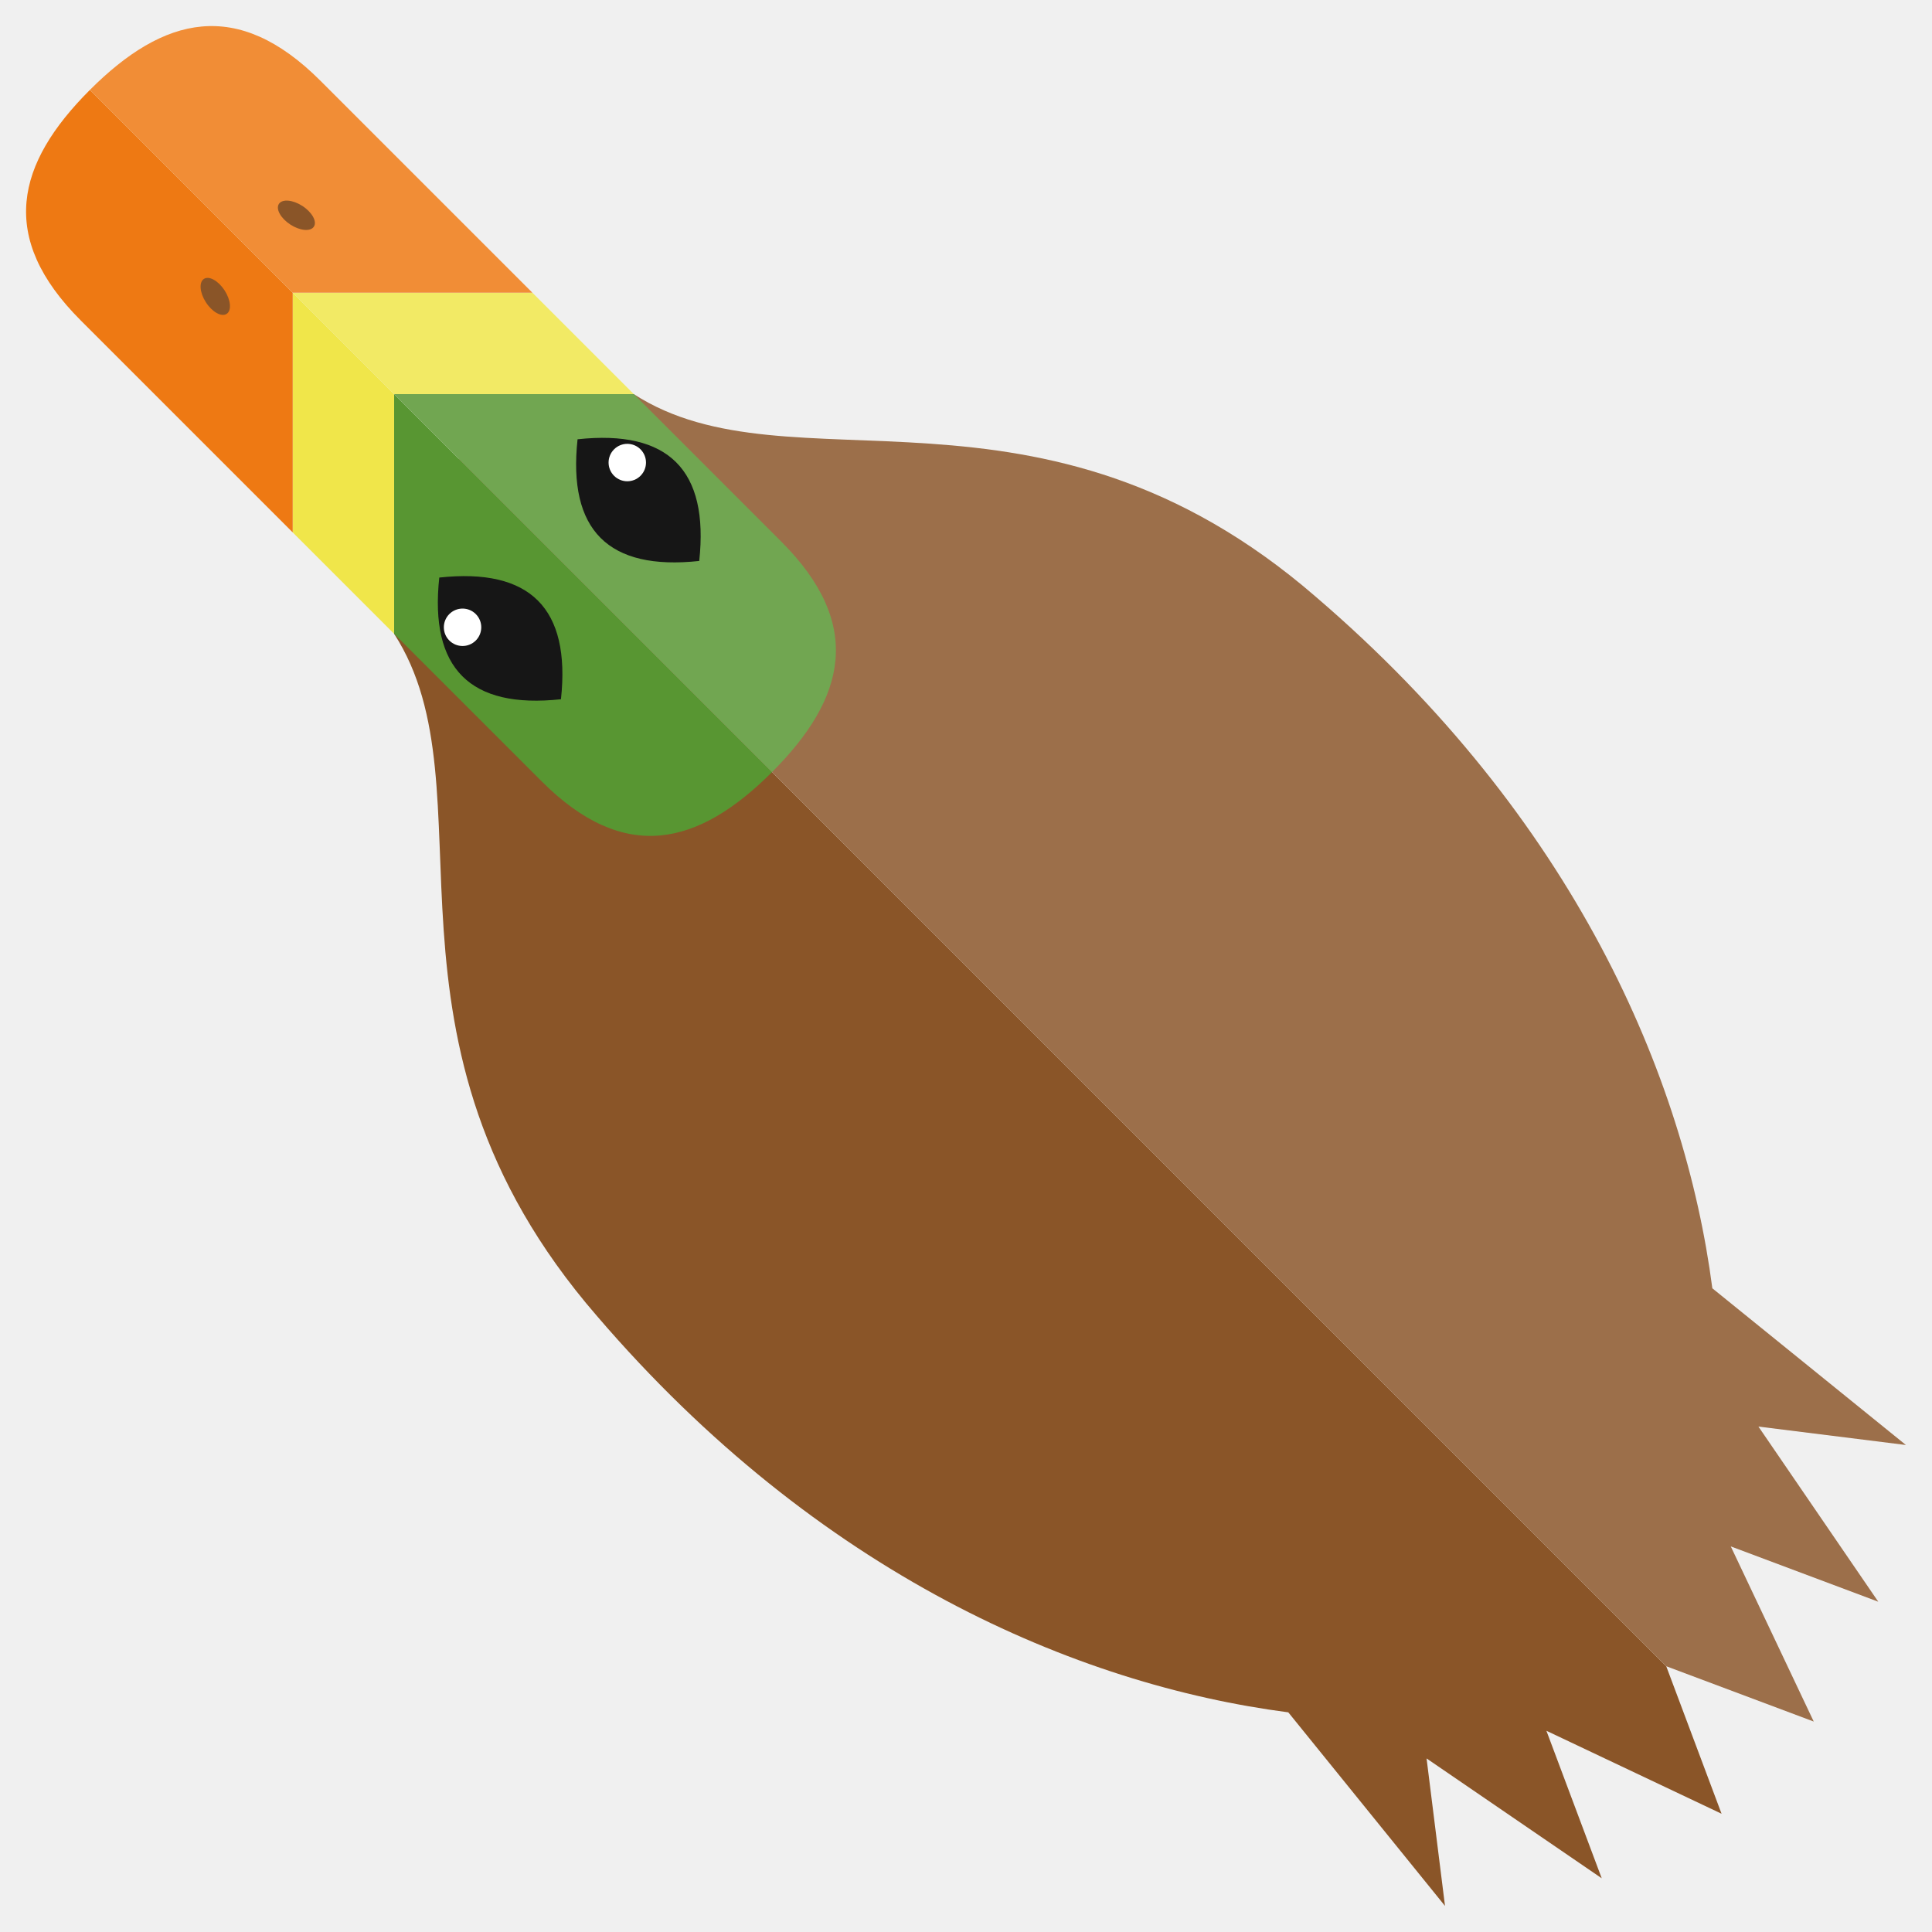
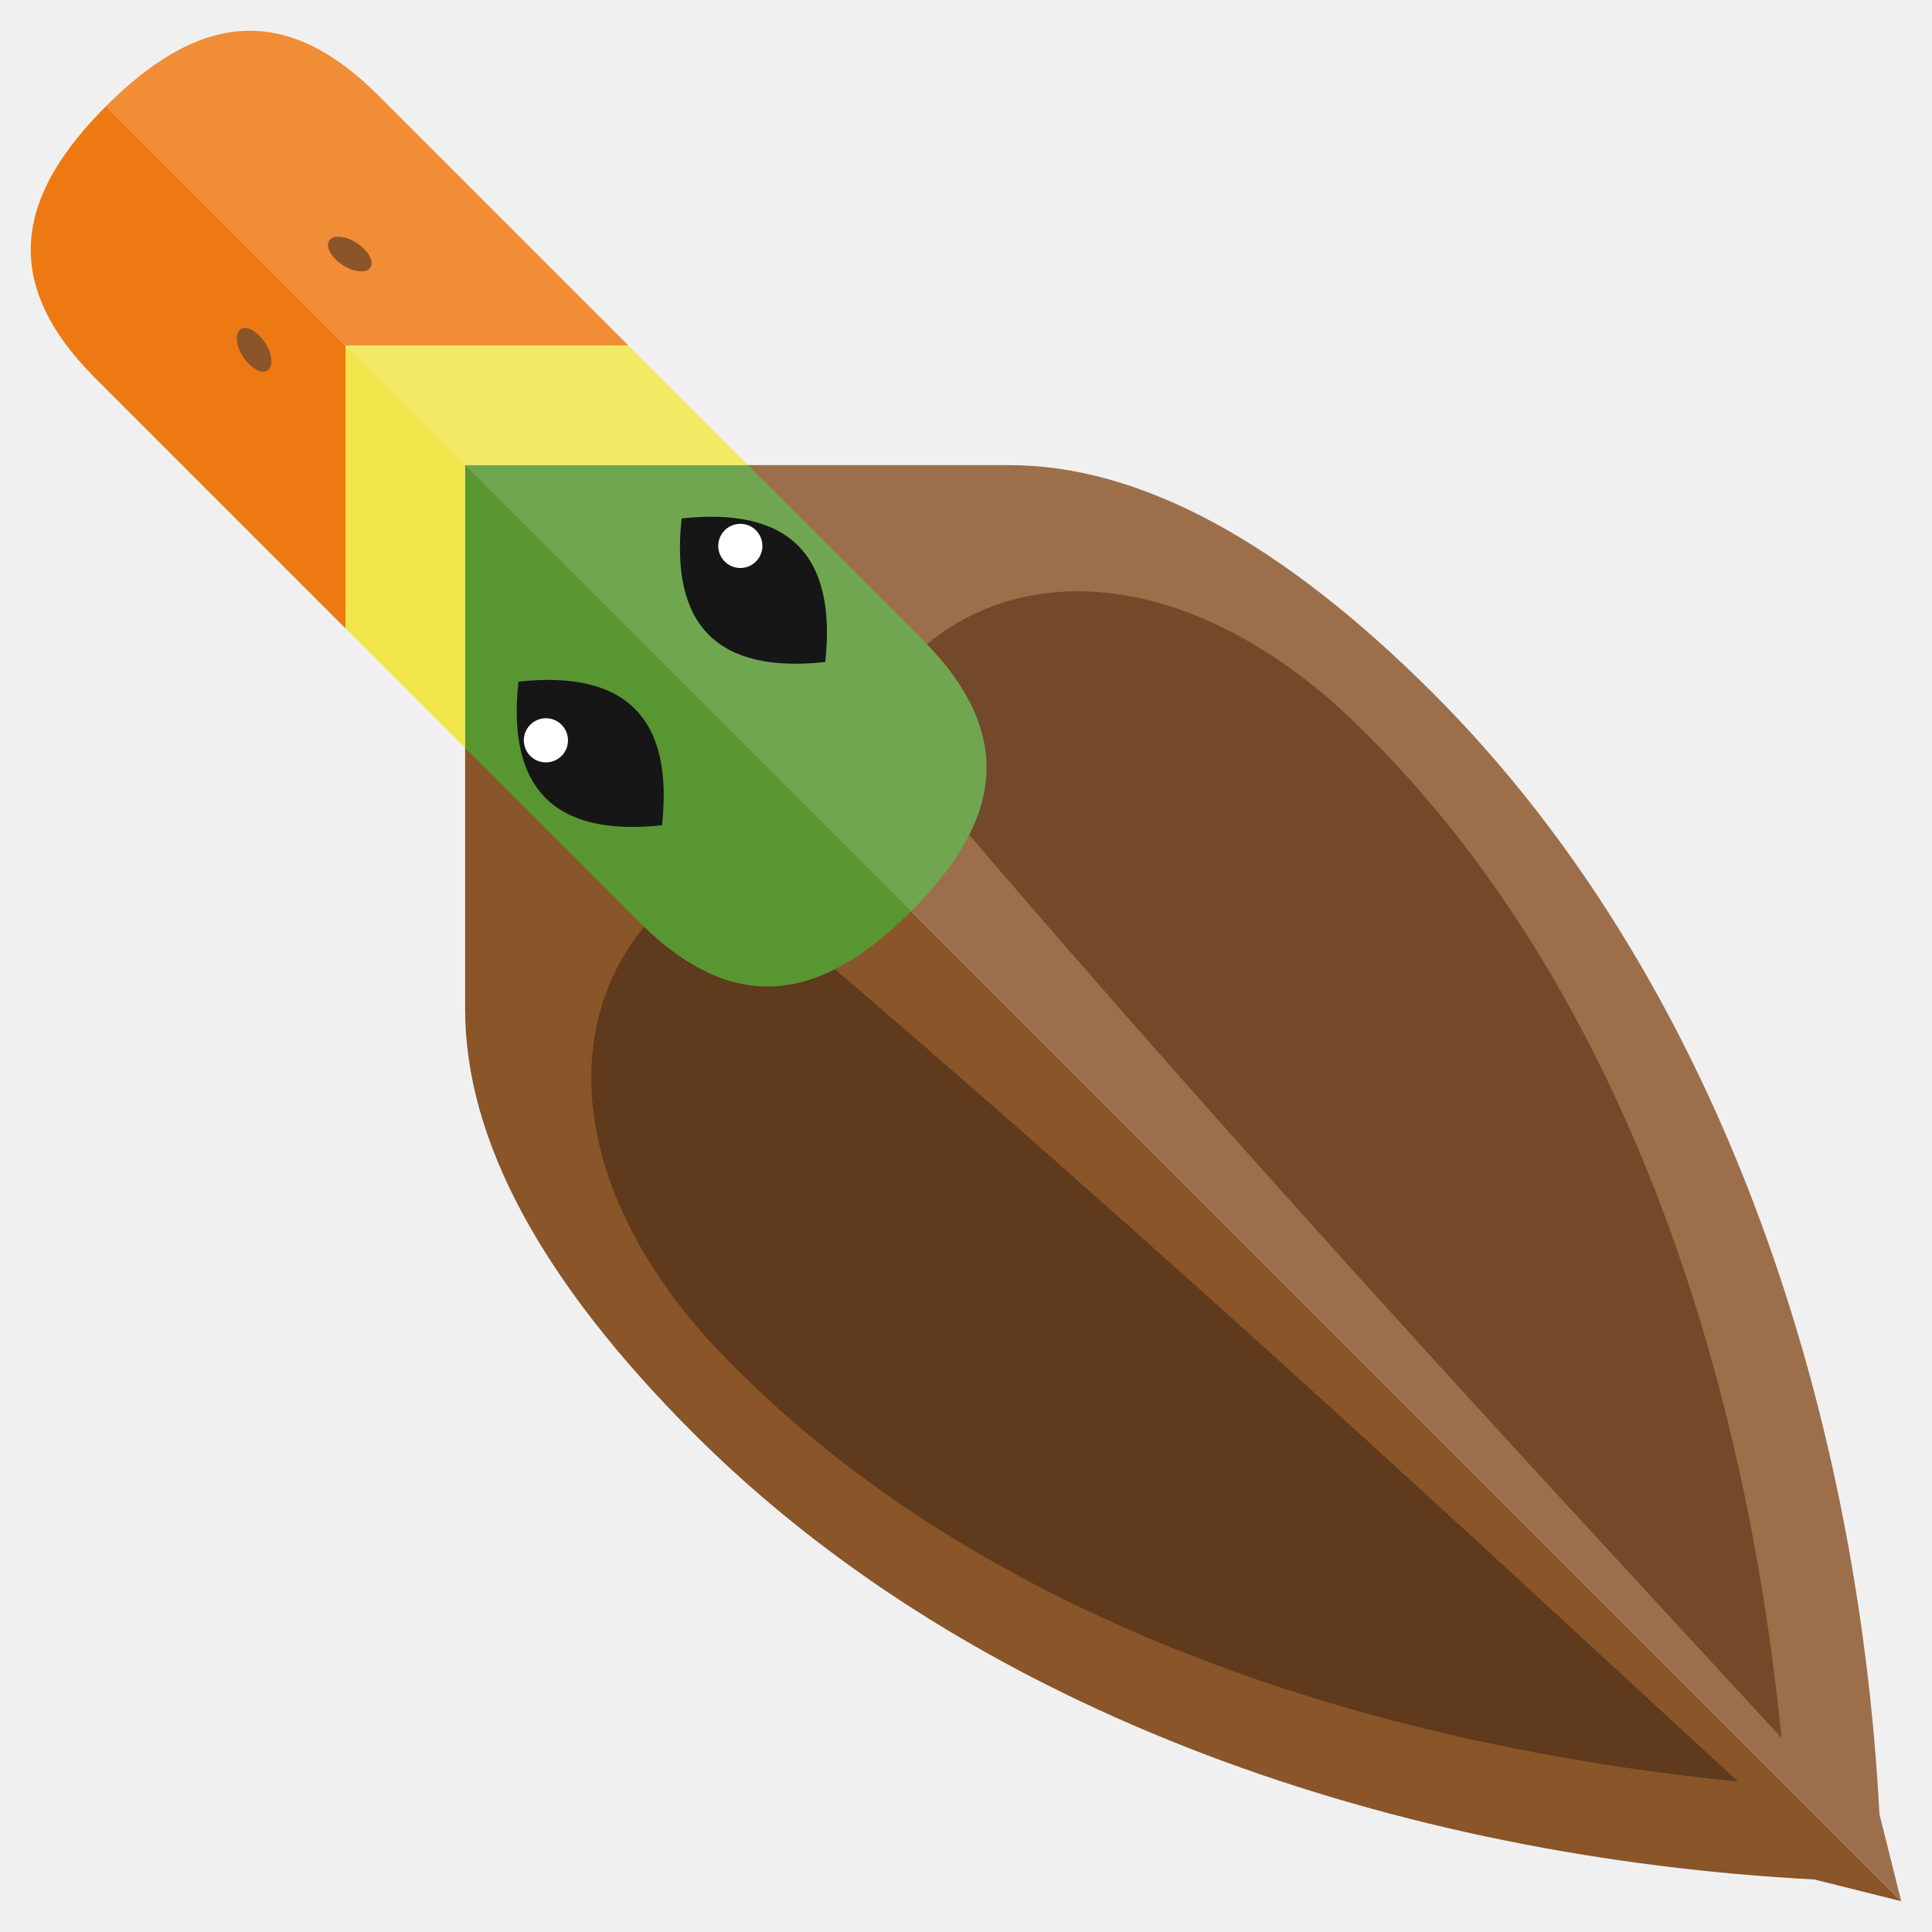
- <svg xmlns="http://www.w3.org/2000/svg" viewBox="0 0 148.196 148.196" role="img" aria-labelledby="t">
+ <svg xmlns="http://www.w3.org/2000/svg" viewBox="0 0 125.569 125.569" role="img" aria-labelledby="t">
  <g transform="translate(6.896,6.896) rotate(-45)">
-     <path fill="#8a5528" transform="scale(-1,1)" d="M0,40 L13,46 C16,60 37,66 39,94 C41,120 33,140 23,153 L25,172 L18,163 L15,179 L10,168 L5,182 L0,171 Z" />
-     <path fill="#9c6f4a" d="M0,40 L13,46 C16,60 37,66 39,94 C41,120 33,140 23,153 L25,172 L18,163 L15,179 L10,168 L5,182 L0,171 Z" />
+     <path fill="#8a5528" transform="scale(-1,1)" d="M0,33 L25,58 C31,64 34,74 34,88 C34,114 21,140 3,160 L0,165 Z" />
+     <path fill="#9c6f4a" d="M0,33 L25,58 C31,64 34,74 34,88 C34,114 21,140 3,160 L0,165 Z" />
+     <path fill="#5f3a1c" transform="scale(-1,1)" d="M7,63 C18,60 28,68 29,84 C30,106 20,130 2,152 C3,128 4,98 7,63 Z" />
+     <path fill="#73492a" d="M7,63 C18,60 28,68 29,84 C30,106 20,130 2,152 C3,128 4,98 7,63 Z" />
    <path fill="#589632" transform="scale(-1,1)" d="M0,33 L13,46 L13,62 C13,71 8,74 0,74 Z" />
    <path fill="#71a651" d="M0,33 L13,46 L13,62 C13,71 8,74 0,74 Z" />
    <path fill="#f0e64a" transform="scale(-1,1)" d="M0,22 L13,35 L13,46 L0,33 Z" />
    <path fill="#f2ea65" d="M0,22 L13,35 L13,46 L0,33 Z" />
    <path fill="#ee7913" transform="scale(-1,1)" d="M0,0 C8,0 13,3 13,12 L13,35 L0,22 Z" />
    <path fill="#f18d36" d="M0,0 C8,0 13,3 13,12 L13,35 L0,22 Z" />
    <g>
      <ellipse fill="#8a5528" cx="4.4" cy="18" rx="0.85" ry="1.6" transform="rotate(-12 4.4 18)" />
    </g>
    <g transform="scale(-1,1)">
      <ellipse fill="#8a5528" cx="4.4" cy="18" rx="0.85" ry="1.6" transform="rotate(-12 4.4 18)" />
    </g>
    <path fill="#161616" transform="scale(-1,1)" d="M7.5,45.4 Q15.7,52 7.5,58.6 Q-0.7,52 7.5,45.4 Z" />
    <circle fill="#ffffff" transform="scale(-1,1)" cx="8.935" cy="49.36" r="1.435" />
    <path fill="#161616" d="M7.5,45.4 Q15.7,52 7.5,58.6 Q-0.7,52 7.5,45.4 Z" />
    <circle fill="#ffffff" cx="8.935" cy="49.36" r="1.435" />
  </g>
</svg>
